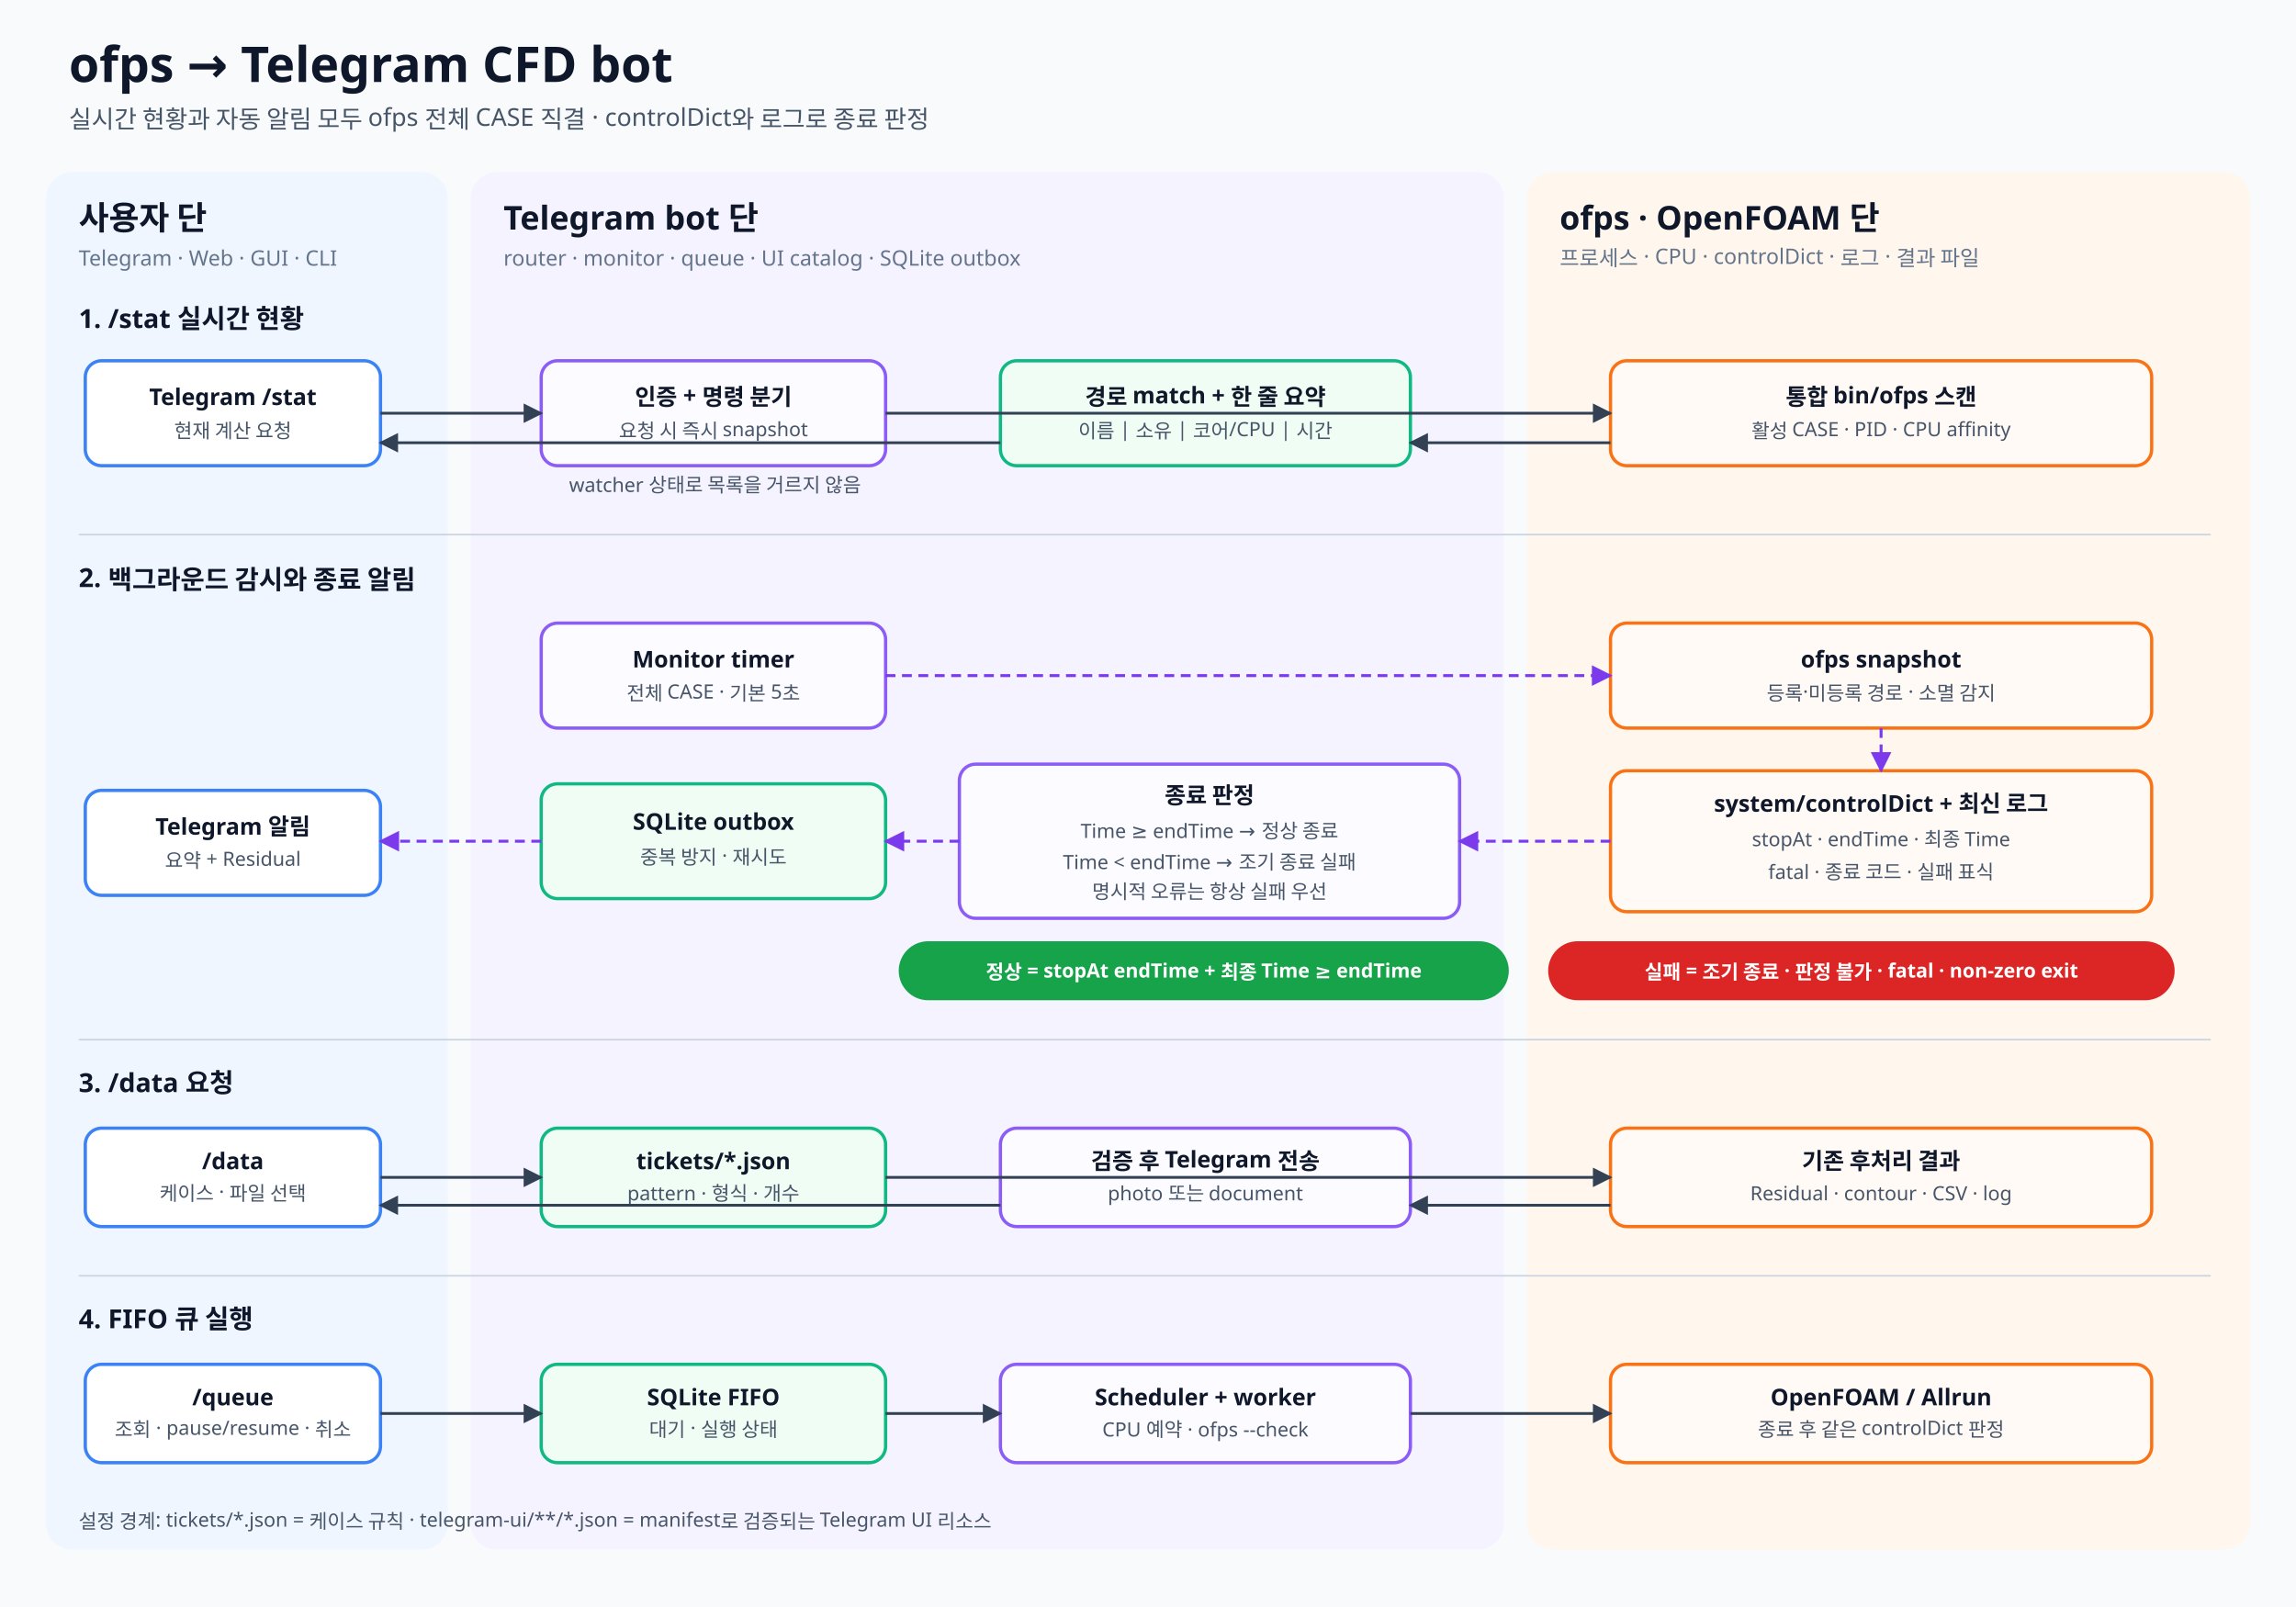
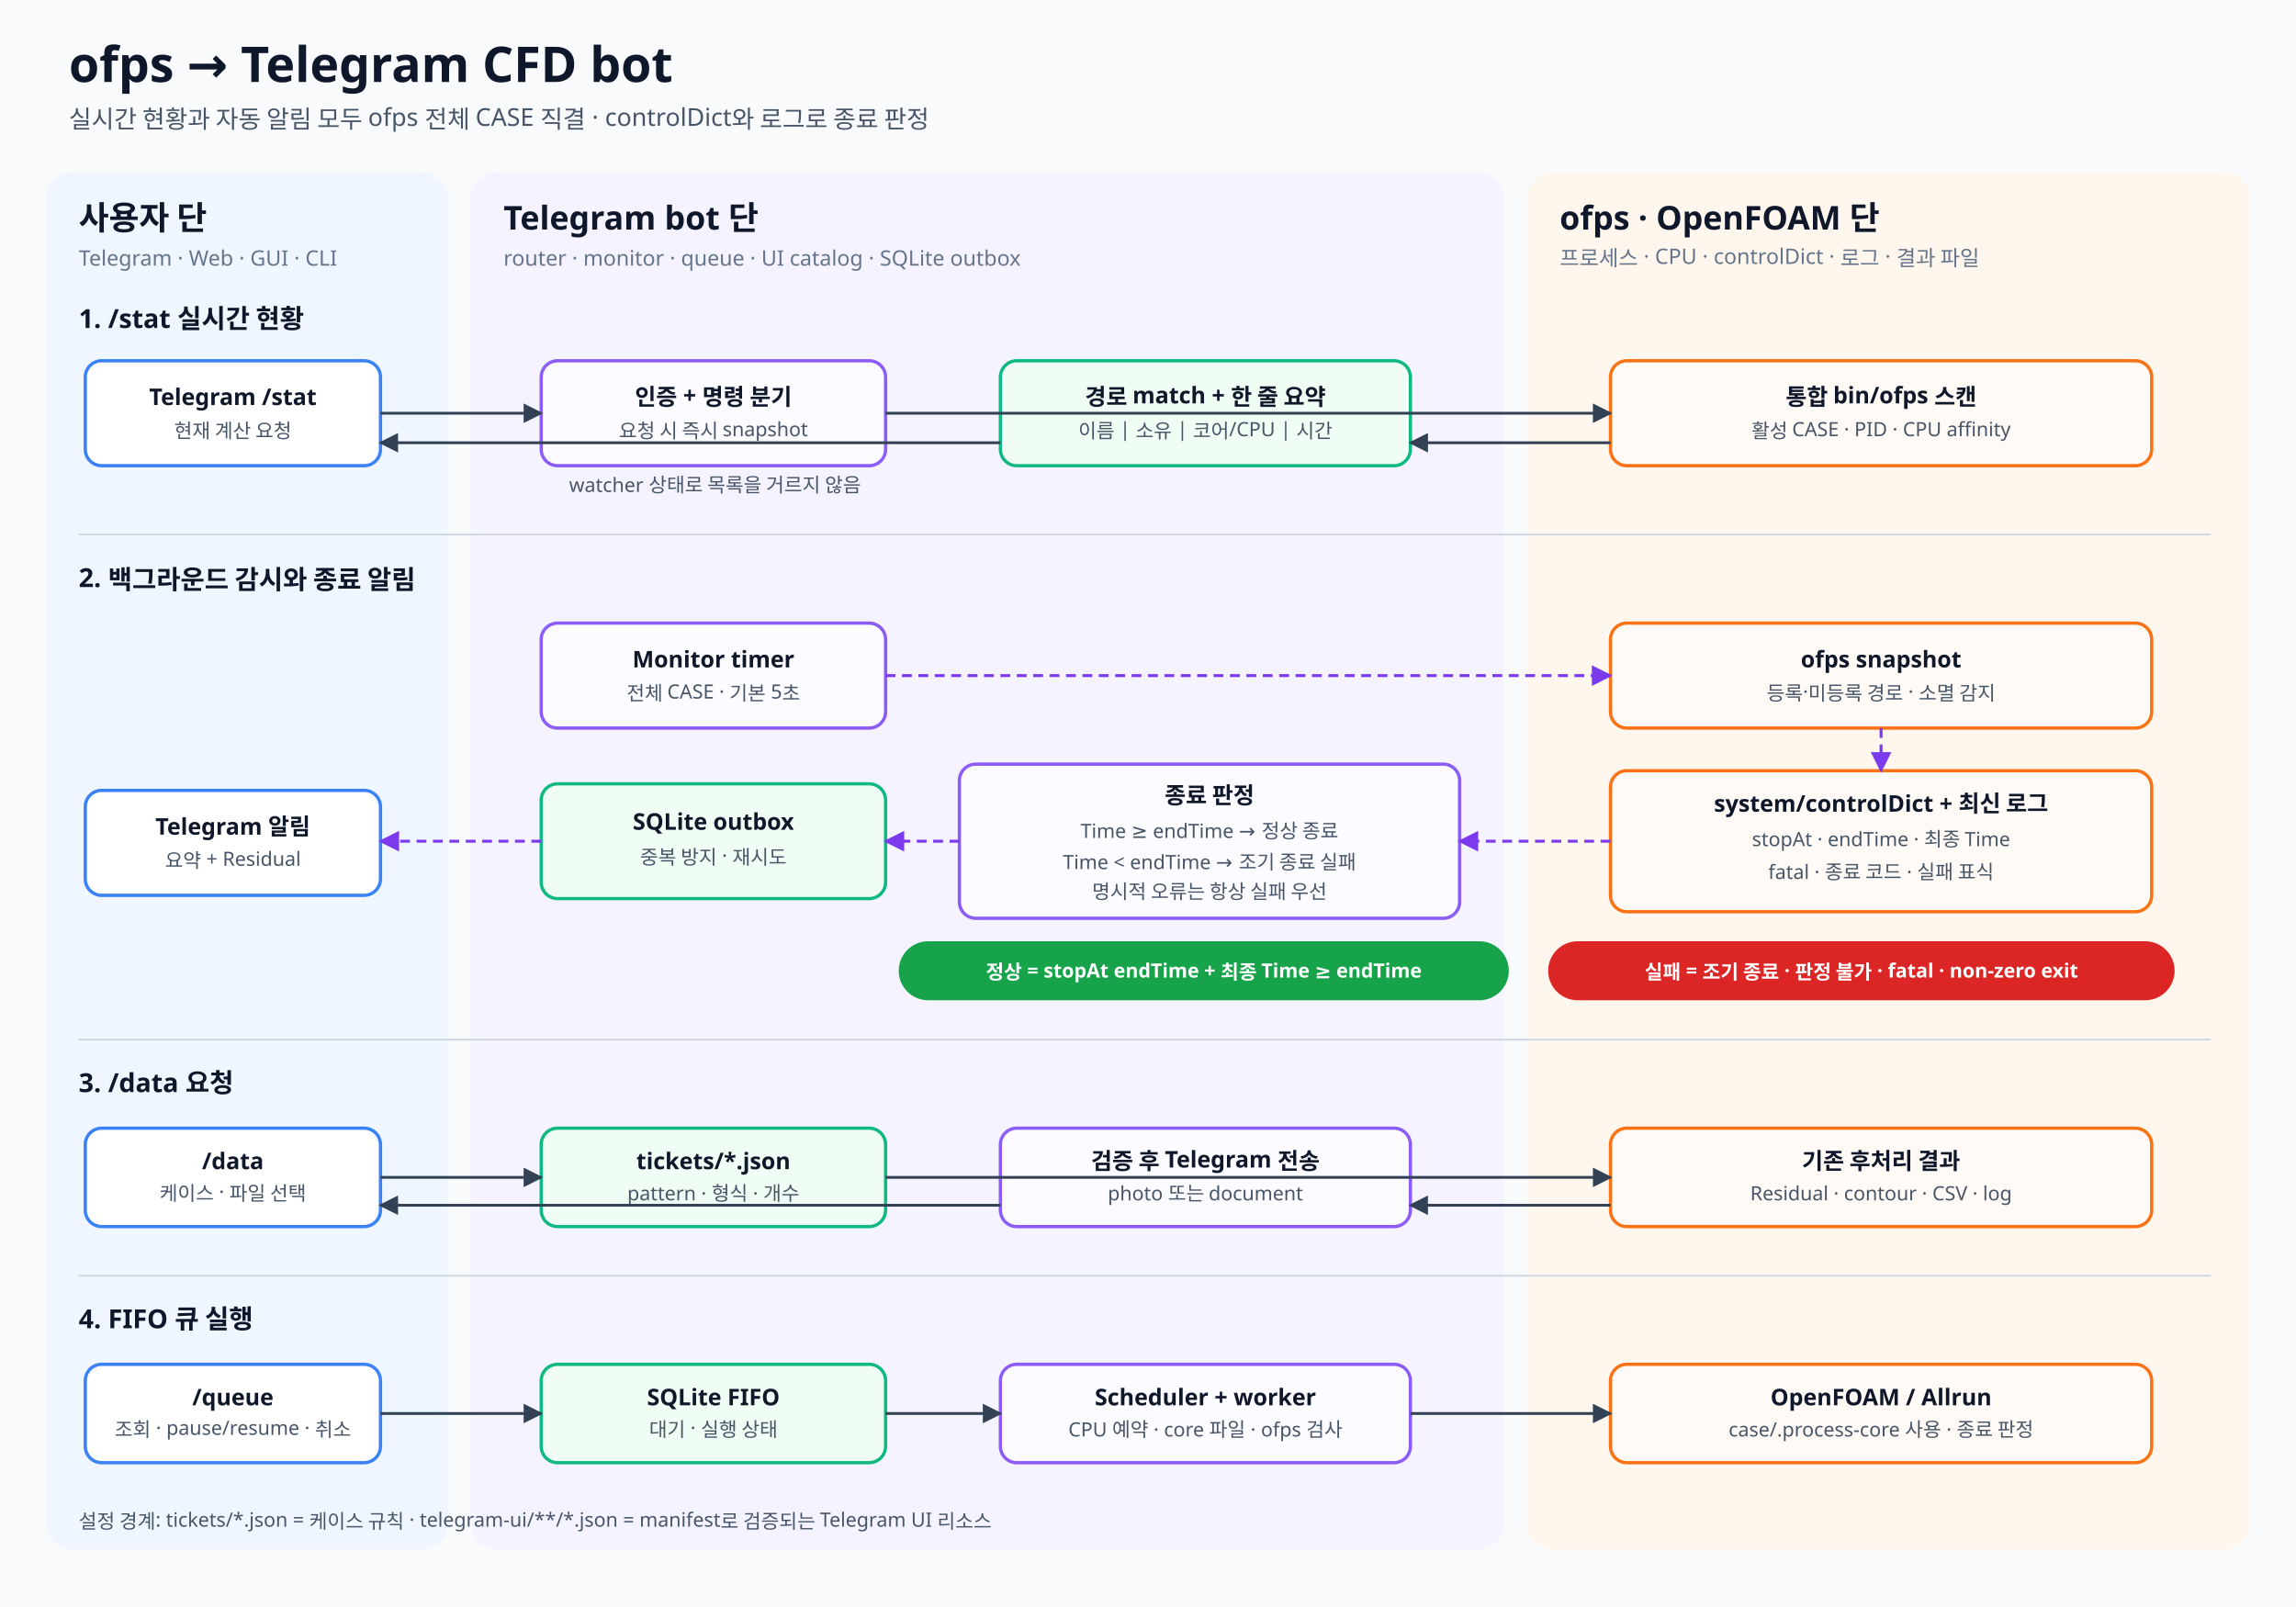
<svg xmlns="http://www.w3.org/2000/svg" width="1400" height="980" viewBox="0 0 1400 980" role="img" aria-labelledby="title desc">
  <defs>
    <marker id="arrow" viewBox="0 0 10 10" refX="9" refY="5" markerWidth="7" markerHeight="7" orient="auto-start-reverse">
      <path d="M0 0L10 5L0 10Z" fill="#334155" />
    </marker>
    <marker id="purple-arrow" viewBox="0 0 10 10" refX="9" refY="5" markerWidth="7" markerHeight="7" orient="auto-start-reverse">
      <path d="M0 0L10 5L0 10Z" fill="#7c3aed" />
    </marker>
    <filter id="shadow" x="-10%" y="-20%" width="120%" height="150%">
      <feDropShadow dx="0" dy="2" stdDeviation="3" flood-color="#0f172a" flood-opacity="0.1" />
    </filter>
    <style>
      text { font-family: "Noto Sans KR", "Apple SD Gothic Neo", "Malgun Gothic", sans-serif; fill: #0f172a; }
      .title { font-size: 30px; font-weight: 700; }
      .subtitle { font-size: 15px; fill: #475569; }
      .lane-title { font-size: 20px; font-weight: 700; }
      .lane-sub { font-size: 13px; fill: #64748b; }
      .flow-title { font-size: 16px; font-weight: 700; }
      .card-title { font-size: 14px; font-weight: 700; text-anchor: middle; }
      .card-sub { font-size: 12px; fill: #475569; text-anchor: middle; }
      .small { font-size: 12px; fill: #475569; }
      .badge { font-size: 12px; font-weight: 700; fill: white; text-anchor: middle; }
      .card { stroke-width: 2; rx: 10; }
      .user { fill: #ffffff; stroke: #3b82f6; }
      .bot { fill: #fcfbff; stroke: #8b5cf6; }
      .foam { fill: #fffaf5; stroke: #f97316; }
      .state { fill: #f0fdf4; stroke: #10b981; }
      .arrow { fill: none; stroke: #334155; stroke-width: 1.7; marker-end: url(#arrow); }
      .watch { fill: none; stroke: #7c3aed; stroke-width: 1.8; stroke-dasharray: 6 4; marker-end: url(#purple-arrow); }
      .rule { stroke: #cbd5e1; stroke-width: 1; }
    </style>
  </defs>
  <rect width="1400" height="980" fill="#f8fafc" />
  <text class="title" x="42" y="50">ofps → Telegram CFD bot</text>
  <text class="subtitle" x="42" y="78">실시간 현황과 자동 알림 모두 ofps 전체 CASE 직결 · controlDict와 로그로 종료 판정</text>
  <rect x="28" y="105" width="245" height="840" rx="16" fill="#eff6ff" />
  <rect x="287" y="105" width="630" height="840" rx="16" fill="#f5f3ff" />
  <rect x="931" y="105" width="441" height="840" rx="16" fill="#fff7ed" />
  <text class="lane-title" x="48" y="140">사용자 단</text>
  <text class="lane-sub" x="48" y="162">Telegram · Web · GUI · CLI</text>
  <text class="lane-title" x="307" y="140">Telegram bot 단</text>
  <text class="lane-sub" x="307" y="162">router · monitor · queue · UI catalog · SQLite outbox</text>
  <text class="lane-title" x="951" y="140">ofps · OpenFOAM 단</text>
  <text class="lane-sub" x="951" y="162">프로세스 · CPU · controlDict · 로그 · 결과 파일</text>
  <text class="flow-title" x="48" y="200">1. /stat 실시간 현황</text>
  <g transform="translate(52 220)">
    <rect rx="10" class="card user" width="180" height="64" />
    <text class="card-title" x="90" y="27">Telegram /stat</text>
    <text class="card-sub" x="90" y="47">현재 계산 요청</text>
  </g>
  <g transform="translate(330 220)">
    <rect rx="10" class="card bot" width="210" height="64" />
    <text class="card-title" x="105" y="27">인증 + 명령 분기</text>
    <text class="card-sub" x="105" y="47">요청 시 즉시 snapshot</text>
  </g>
  <g transform="translate(982 220)">
    <rect rx="10" class="card foam" width="330" height="64" />
    <text class="card-title" x="165" y="27">통합 bin/ofps 스캔</text>
    <text class="card-sub" x="165" y="47">활성 CASE · PID · CPU affinity</text>
  </g>
  <g transform="translate(610 220)">
    <rect rx="10" class="card state" width="250" height="64" />
    <text class="card-title" x="125" y="27">경로 match + 한 줄 요약</text>
    <text class="card-sub" x="125" y="47">이름 | 소유 | 코어/CPU | 시간</text>
  </g>
  <path class="arrow" d="M232 252H330" />
  <path class="arrow" d="M540 252H982" />
  <path class="arrow" d="M982 270H860" />
  <path class="arrow" d="M610 270H232" />
  <text class="small" x="347" y="300">watcher 상태로 목록을 거르지 않음</text>
  <line class="rule" x1="48" y1="326" x2="1348" y2="326" />
  <text class="flow-title" x="48" y="358">2. 백그라운드 감시와 종료 알림</text>
  <g transform="translate(330 380)">
    <rect rx="10" class="card bot" width="210" height="64" />
    <text class="card-title" x="105" y="27">Monitor timer</text>
    <text class="card-sub" x="105" y="47">전체 CASE · 기본 5초</text>
  </g>
  <g transform="translate(982 380)">
    <rect rx="10" class="card foam" width="330" height="64" />
    <text class="card-title" x="165" y="27">ofps snapshot</text>
    <text class="card-sub" x="165" y="47">등록·미등록 경로 · 소멸 감지</text>
  </g>
  <g transform="translate(982 470)">
    <rect rx="10" class="card foam" width="330" height="86" />
    <text class="card-title" x="165" y="25">system/controlDict + 최신 로그</text>
    <text class="card-sub" x="165" y="46">stopAt · endTime · 최종 Time</text>
    <text class="card-sub" x="165" y="66">fatal · 종료 코드 · 실패 표식</text>
  </g>
  <g transform="translate(585 466)">
    <rect rx="10" class="card bot" width="305" height="94" />
    <text class="card-title" x="152.5" y="24">종료 판정</text>
    <text class="card-sub" x="152.5" y="45">Time ≥ endTime → 정상 종료</text>
    <text class="card-sub" x="152.5" y="64">Time &lt; endTime → 조기 종료 실패</text>
    <text class="card-sub" x="152.5" y="82">명시적 오류는 항상 실패 우선</text>
  </g>
  <g transform="translate(330 478)">
    <rect rx="10" class="card state" width="210" height="70" />
    <text class="card-title" x="105" y="28">SQLite outbox</text>
    <text class="card-sub" x="105" y="49">중복 방지 · 재시도</text>
  </g>
  <g transform="translate(52 482)">
    <rect rx="10" class="card user" width="180" height="64" />
    <text class="card-title" x="90" y="27">Telegram 알림</text>
    <text class="card-sub" x="90" y="47">요약 + Residual</text>
  </g>
  <path class="watch" d="M540 412H982" />
  <path class="watch" d="M1147 444V470" />
  <path class="watch" d="M982 513H890" />
  <path class="watch" d="M585 513H540" />
  <path class="watch" d="M330 513H232" />
  <rect x="548" y="574" width="372" height="36" rx="18" fill="#16a34a" />
  <text class="badge" x="734" y="597">정상 = stopAt endTime + 최종 Time ≥ endTime</text>
  <rect x="944" y="574" width="382" height="36" rx="18" fill="#dc2626" />
  <text class="badge" x="1135" y="597">실패 = 조기 종료 · 판정 불가 · fatal · non-zero exit</text>
  <line class="rule" x1="48" y1="634" x2="1348" y2="634" />
  <text class="flow-title" x="48" y="666">3. /data 요청</text>
  <g transform="translate(52 688)">
    <rect rx="10" class="card user" width="180" height="60" />
    <text class="card-title" x="90" y="25">/data</text>
    <text class="card-sub" x="90" y="44">케이스 · 파일 선택</text>
  </g>
  <g transform="translate(330 688)">
    <rect rx="10" class="card state" width="210" height="60" />
    <text class="card-title" x="105" y="25">tickets/*.json</text>
    <text class="card-sub" x="105" y="44">pattern · 형식 · 개수</text>
  </g>
  <g transform="translate(982 688)">
    <rect rx="10" class="card foam" width="330" height="60" />
    <text class="card-title" x="165" y="25">기존 후처리 결과</text>
    <text class="card-sub" x="165" y="44">Residual · contour · CSV · log</text>
  </g>
  <g transform="translate(610 688)">
    <rect rx="10" class="card bot" width="250" height="60" />
    <text class="card-title" x="125" y="25">검증 후 Telegram 전송</text>
    <text class="card-sub" x="125" y="44">photo 또는 document</text>
  </g>
  <path class="arrow" d="M232 718H330" />
  <path class="arrow" d="M540 718H982" />
  <path class="arrow" d="M982 735H860" />
  <path class="arrow" d="M610 735H232" />
  <line class="rule" x1="48" y1="778" x2="1348" y2="778" />
  <text class="flow-title" x="48" y="810">4. FIFO 큐 실행</text>
  <g transform="translate(52 832)">
    <rect rx="10" class="card user" width="180" height="60" />
    <text class="card-title" x="90" y="25">/queue</text>
    <text class="card-sub" x="90" y="44">조회 · pause/resume · 취소</text>
  </g>
  <g transform="translate(330 832)">
    <rect rx="10" class="card state" width="210" height="60" />
    <text class="card-title" x="105" y="25">SQLite FIFO</text>
    <text class="card-sub" x="105" y="44">대기 · 실행 상태</text>
  </g>
  <g transform="translate(610 832)">
    <rect rx="10" class="card bot" width="250" height="60" />
    <text class="card-title" x="125" y="25">Scheduler + worker</text>
-     <text class="card-sub" x="125" y="44">CPU 예약 · ofps --check</text>
+     <text class="card-sub" x="125" y="44">CPU 예약 · core 파일 · ofps 검사</text>
  </g>
  <g transform="translate(982 832)">
    <rect rx="10" class="card foam" width="330" height="60" />
    <text class="card-title" x="165" y="25">OpenFOAM / Allrun</text>
-     <text class="card-sub" x="165" y="44">종료 후 같은 controlDict 판정</text>
+     <text class="card-sub" x="165" y="44">case/.process-core 사용 · 종료 판정</text>
  </g>
  <path class="arrow" d="M232 862H330" />
  <path class="arrow" d="M540 862H610" />
  <path class="arrow" d="M860 862H982" />
  <text class="small" x="48" y="932">설정 경계: tickets/*.json = 케이스 규칙 · telegram-ui/**/*.json = manifest로 검증되는 Telegram UI 리소스</text>
</svg>
